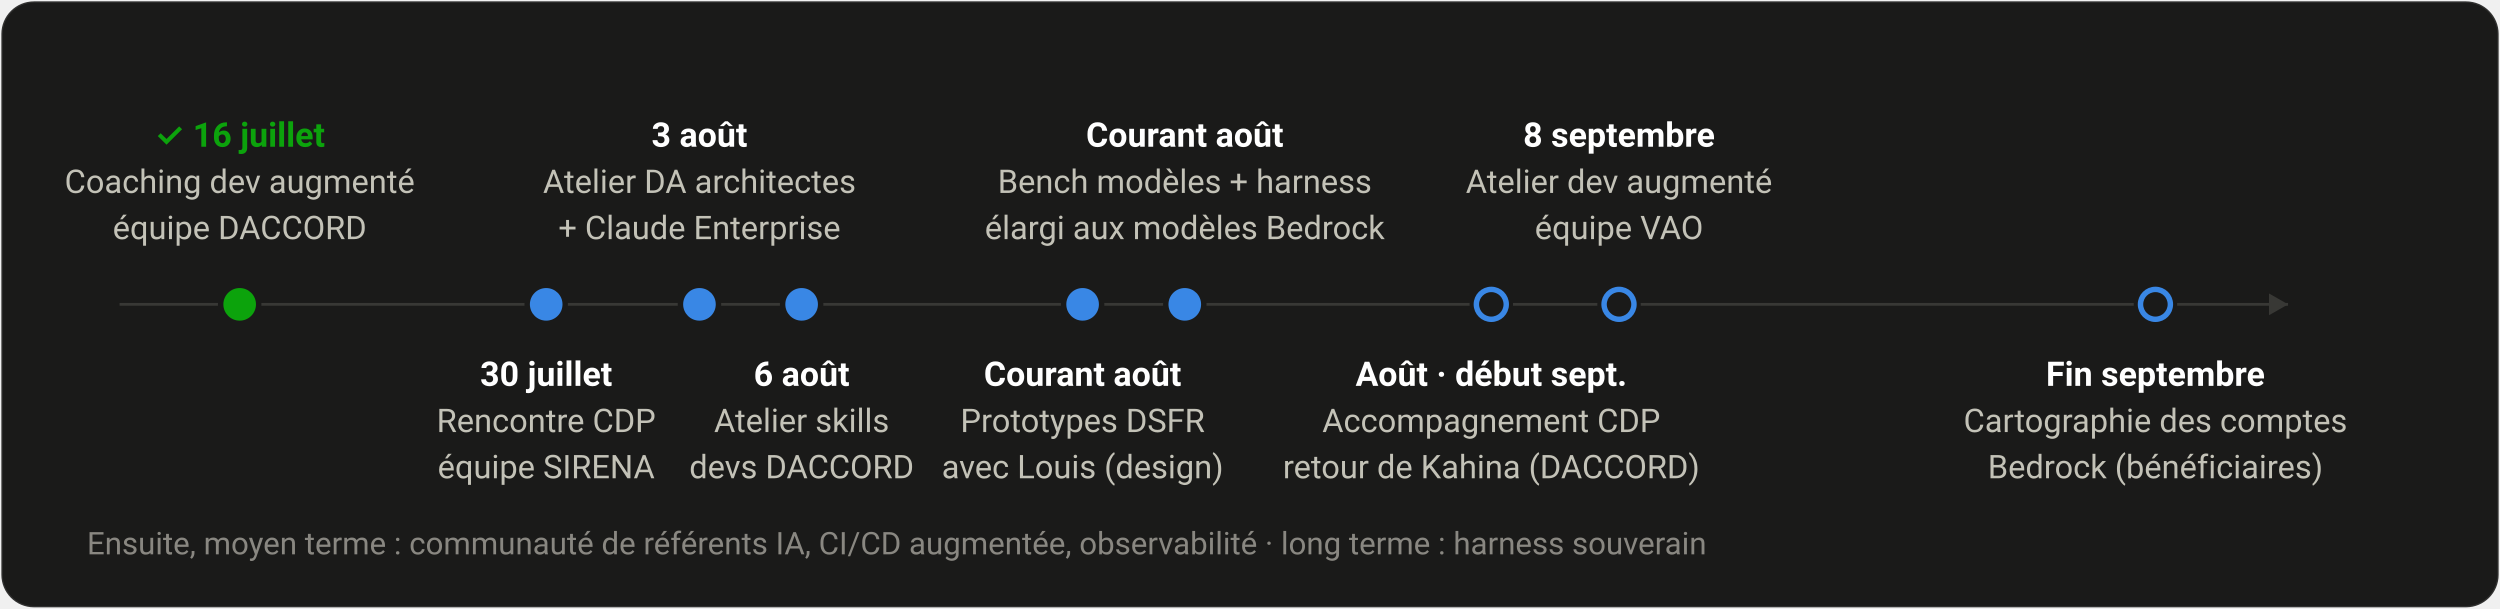
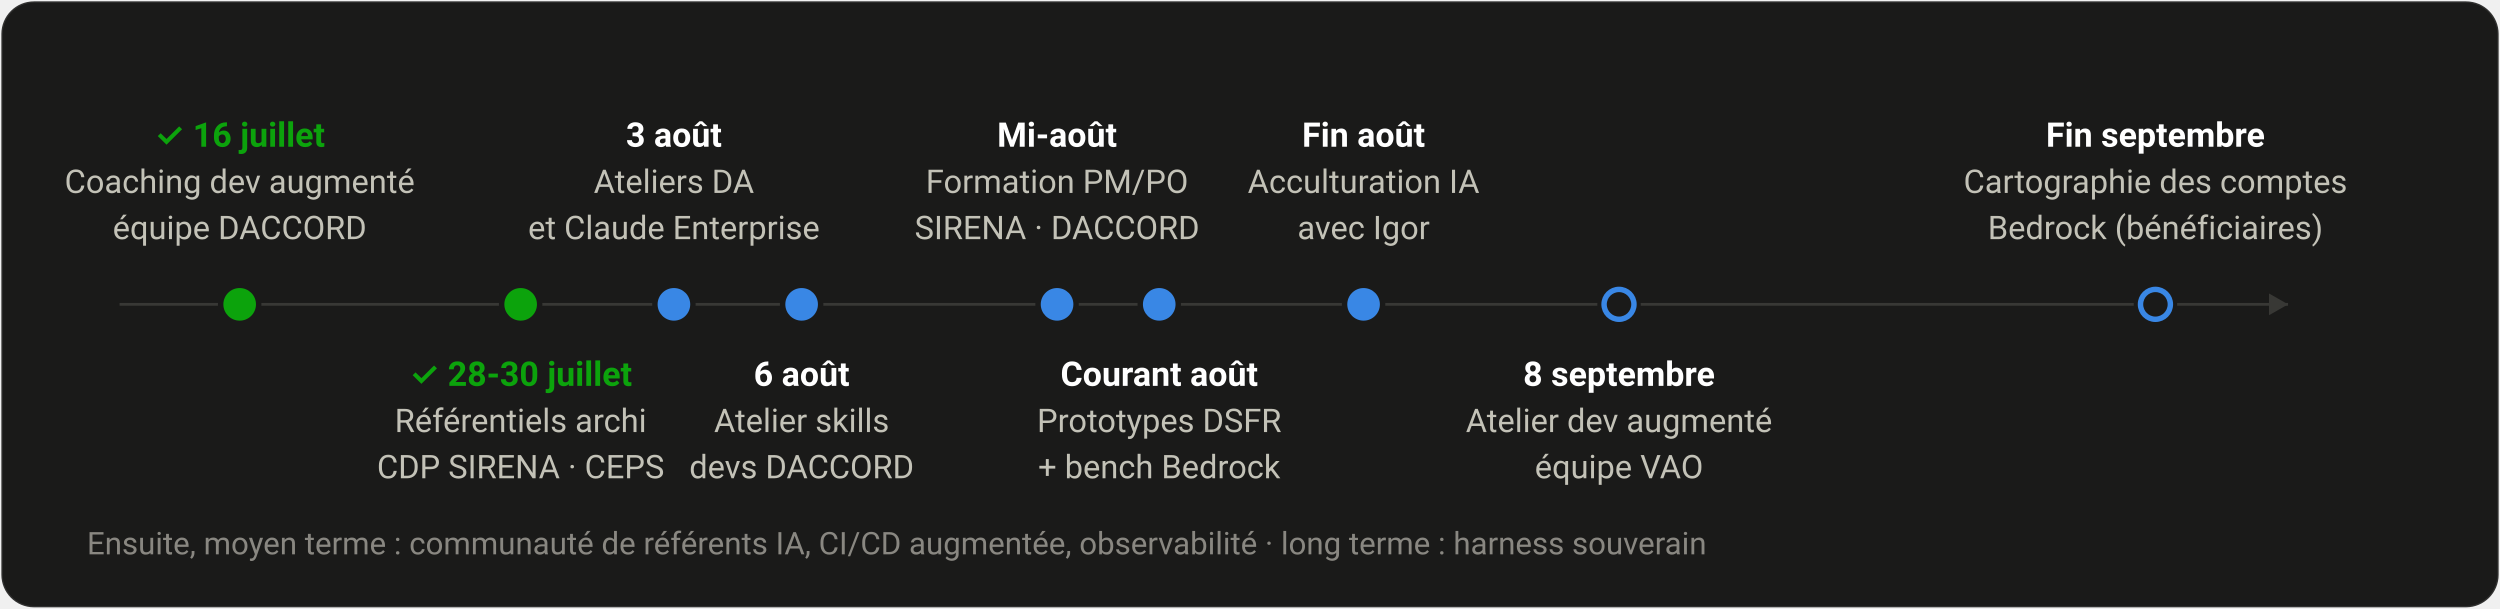
<svg xmlns="http://www.w3.org/2000/svg" width="920" height="224" viewBox="0 0 920 224" font-family="-apple-system,'Segoe UI',system-ui,Roboto,'Helvetica Neue',Arial,sans-serif">
  <rect x="0.5" y="0.5" width="919" height="223" rx="12" fill="#1a1a19" stroke="rgba(255,255,255,0.10)" />
  <line x1="44" y1="112" x2="842" y2="112" stroke="#383835" stroke-width="1" />
  <path d="M842,112 l-7,-4 v8 z" fill="#383835" />
  <circle cx="88.2" cy="112" r="8" fill="#1a1a19" />
  <circle cx="88.2" cy="112" r="6" fill="#0ca30c" />
  <text x="88.2" y="54" font-size="12.5" fill="#0ca30c" font-weight="600" text-anchor="middle">✓ 16 juillet</text>
  <text x="88.2" y="71" font-size="12" fill="#c3c2b7" font-weight="normal" text-anchor="middle">Coaching dev augmenté</text>
  <text x="88.2" y="88" font-size="12" fill="#c3c2b7" font-weight="normal" text-anchor="middle">équipe DACCORD</text>
-   <circle cx="201.0" cy="112" r="8" fill="#1a1a19" />
-   <circle cx="201.0" cy="112" r="6" fill="#3987e5" />
-   <text x="201.0" y="142" font-size="12.5" fill="#ffffff" font-weight="600" text-anchor="middle">30 juillet</text>
-   <text x="201.0" y="159" font-size="12" fill="#c3c2b7" font-weight="normal" text-anchor="middle">Rencontre CDP</text>
-   <text x="201.0" y="176" font-size="12" fill="#c3c2b7" font-weight="normal" text-anchor="middle">équipe SIRENA</text>
-   <circle cx="257.4" cy="112" r="8" fill="#1a1a19" />
-   <circle cx="257.4" cy="112" r="6" fill="#3987e5" />
-   <text x="257.4" y="54" font-size="12.5" fill="#ffffff" font-weight="600" text-anchor="middle">3 août</text>
-   <text x="257.4" y="71" font-size="12" fill="#c3c2b7" font-weight="normal" text-anchor="middle">Atelier DA architectes</text>
-   <text x="257.4" y="88" font-size="12" fill="#c3c2b7" font-weight="normal" text-anchor="middle">+ Claude Enterprise</text>
+   <circle cx="191.6" cy="112" r="8" fill="#1a1a19" />
+   <circle cx="191.6" cy="112" r="6" fill="#0ca30c" />
+   <text x="191.6" y="142" font-size="12.5" fill="#0ca30c" font-weight="600" text-anchor="middle">✓ 28-30 juillet</text>
+   <text x="191.6" y="159" font-size="12" fill="#c3c2b7" font-weight="normal" text-anchor="middle">Référentiels archi</text>
+   <text x="191.6" y="176" font-size="12" fill="#c3c2b7" font-weight="normal" text-anchor="middle">CDP SIRENA · CEPS</text>
+   <circle cx="248.0" cy="112" r="8" fill="#1a1a19" />
+   <circle cx="248.0" cy="112" r="6" fill="#3987e5" />
+   <text x="248.0" y="54" font-size="12.5" fill="#ffffff" font-weight="600" text-anchor="middle">3 août</text>
+   <text x="248.0" y="71" font-size="12" fill="#c3c2b7" font-weight="normal" text-anchor="middle">Ateliers DA</text>
+   <text x="248.0" y="88" font-size="12" fill="#c3c2b7" font-weight="normal" text-anchor="middle">et Claude Enterprise</text>
  <circle cx="295.0" cy="112" r="8" fill="#1a1a19" />
  <circle cx="295.0" cy="112" r="6" fill="#3987e5" />
  <text x="295.0" y="142" font-size="12.5" fill="#ffffff" font-weight="600" text-anchor="middle">6 août</text>
  <text x="295.0" y="159" font-size="12" fill="#c3c2b7" font-weight="normal" text-anchor="middle">Atelier skills</text>
  <text x="295.0" y="176" font-size="12" fill="#c3c2b7" font-weight="normal" text-anchor="middle">devs DACCORD</text>
-   <circle cx="398.4" cy="112" r="8" fill="#1a1a19" />
-   <circle cx="398.4" cy="112" r="6" fill="#3987e5" />
-   <text x="398.4" y="142" font-size="12.5" fill="#ffffff" font-weight="600" text-anchor="middle">Courant août</text>
-   <text x="398.4" y="159" font-size="12" fill="#c3c2b7" font-weight="normal" text-anchor="middle">Prototypes DSFR</text>
-   <text x="398.4" y="176" font-size="12" fill="#c3c2b7" font-weight="normal" text-anchor="middle">avec Louis (design)</text>
-   <circle cx="436.0" cy="112" r="8" fill="#1a1a19" />
-   <circle cx="436.0" cy="112" r="6" fill="#3987e5" />
-   <text x="436.0" y="54" font-size="12.5" fill="#ffffff" font-weight="600" text-anchor="middle">Courant août</text>
-   <text x="436.0" y="71" font-size="12" fill="#c3c2b7" font-weight="normal" text-anchor="middle">Bench modèles + harness</text>
-   <text x="436.0" y="88" font-size="12" fill="#c3c2b7" font-weight="normal" text-anchor="middle">élargi aux modèles Bedrock</text>
-   <circle cx="548.8" cy="112" r="8" fill="#1a1a19" />
-   <circle cx="548.8" cy="112" r="5.5" fill="#1a1a19" stroke="#3987e5" stroke-width="2" />
-   <text x="548.8" y="142" font-size="12.5" fill="#ffffff" font-weight="600" text-anchor="middle">Août · début sept.</text>
-   <text x="548.8" y="159" font-size="12" fill="#c3c2b7" font-weight="normal" text-anchor="middle">Accompagnement CDP</text>
-   <text x="548.8" y="176" font-size="12" fill="#c3c2b7" font-weight="normal" text-anchor="middle">retour de Kahina (DACCORD)</text>
+   <circle cx="389.0" cy="112" r="8" fill="#1a1a19" />
+   <circle cx="389.0" cy="112" r="6" fill="#3987e5" />
+   <text x="389.0" y="54" font-size="12.5" fill="#ffffff" font-weight="600" text-anchor="middle">Mi-août</text>
+   <text x="389.0" y="71" font-size="12" fill="#c3c2b7" font-weight="normal" text-anchor="middle">Formation PM/PO</text>
+   <text x="389.0" y="88" font-size="12" fill="#c3c2b7" font-weight="normal" text-anchor="middle">SIRENA · DACCORD</text>
+   <circle cx="426.6" cy="112" r="8" fill="#1a1a19" />
+   <circle cx="426.6" cy="112" r="6" fill="#3987e5" />
+   <text x="426.6" y="142" font-size="12.5" fill="#ffffff" font-weight="600" text-anchor="middle">Courant août</text>
+   <text x="426.6" y="159" font-size="12" fill="#c3c2b7" font-weight="normal" text-anchor="middle">Prototypes DSFR</text>
+   <text x="426.6" y="176" font-size="12" fill="#c3c2b7" font-weight="normal" text-anchor="middle">+ bench Bedrock</text>
+   <circle cx="501.8" cy="112" r="8" fill="#1a1a19" />
+   <circle cx="501.8" cy="112" r="6" fill="#3987e5" />
+   <text x="501.8" y="54" font-size="12.5" fill="#ffffff" font-weight="600" text-anchor="middle">Fin août</text>
+   <text x="501.8" y="71" font-size="12" fill="#c3c2b7" font-weight="normal" text-anchor="middle">Acculturation IA</text>
+   <text x="501.8" y="88" font-size="12" fill="#c3c2b7" font-weight="normal" text-anchor="middle">avec Igor</text>
  <circle cx="595.8" cy="112" r="8" fill="#1a1a19" />
  <circle cx="595.8" cy="112" r="5.5" fill="#1a1a19" stroke="#3987e5" stroke-width="2" />
-   <text x="595.8" y="54" font-size="12.5" fill="#ffffff" font-weight="600" text-anchor="middle">8 septembre</text>
-   <text x="595.8" y="71" font-size="12" fill="#c3c2b7" font-weight="normal" text-anchor="middle">Atelier dev augmenté</text>
-   <text x="595.8" y="88" font-size="12" fill="#c3c2b7" font-weight="normal" text-anchor="middle">équipe VAO</text>
+   <text x="595.8" y="142" font-size="12.5" fill="#ffffff" font-weight="600" text-anchor="middle">8 septembre</text>
+   <text x="595.8" y="159" font-size="12" fill="#c3c2b7" font-weight="normal" text-anchor="middle">Atelier dev augmenté</text>
+   <text x="595.8" y="176" font-size="12" fill="#c3c2b7" font-weight="normal" text-anchor="middle">équipe VAO</text>
  <circle cx="793.2" cy="112" r="8" fill="#1a1a19" />
  <circle cx="793.2" cy="112" r="5.5" fill="#1a1a19" stroke="#3987e5" stroke-width="2" />
-   <text x="793.2" y="142" font-size="12.5" fill="#ffffff" font-weight="600" text-anchor="middle">Fin septembre</text>
-   <text x="793.2" y="159" font-size="12" fill="#c3c2b7" font-weight="normal" text-anchor="middle">Cartographie des comptes</text>
-   <text x="793.2" y="176" font-size="12" fill="#c3c2b7" font-weight="normal" text-anchor="middle">Bedrock (bénéficiaires)</text>
+   <text x="793.2" y="54" font-size="12.5" fill="#ffffff" font-weight="600" text-anchor="middle">Fin septembre</text>
+   <text x="793.2" y="71" font-size="12" fill="#c3c2b7" font-weight="normal" text-anchor="middle">Cartographie des comptes</text>
+   <text x="793.2" y="88" font-size="12" fill="#c3c2b7" font-weight="normal" text-anchor="middle">Bedrock (bénéficiaires)</text>
  <text x="32" y="204" font-size="11.5" fill="#898781" font-weight="normal" text-anchor="start">Ensuite, moyen terme : communauté de référents IA, CI/CD augmentée, observabilité · long terme : harness souverain</text>
</svg>
